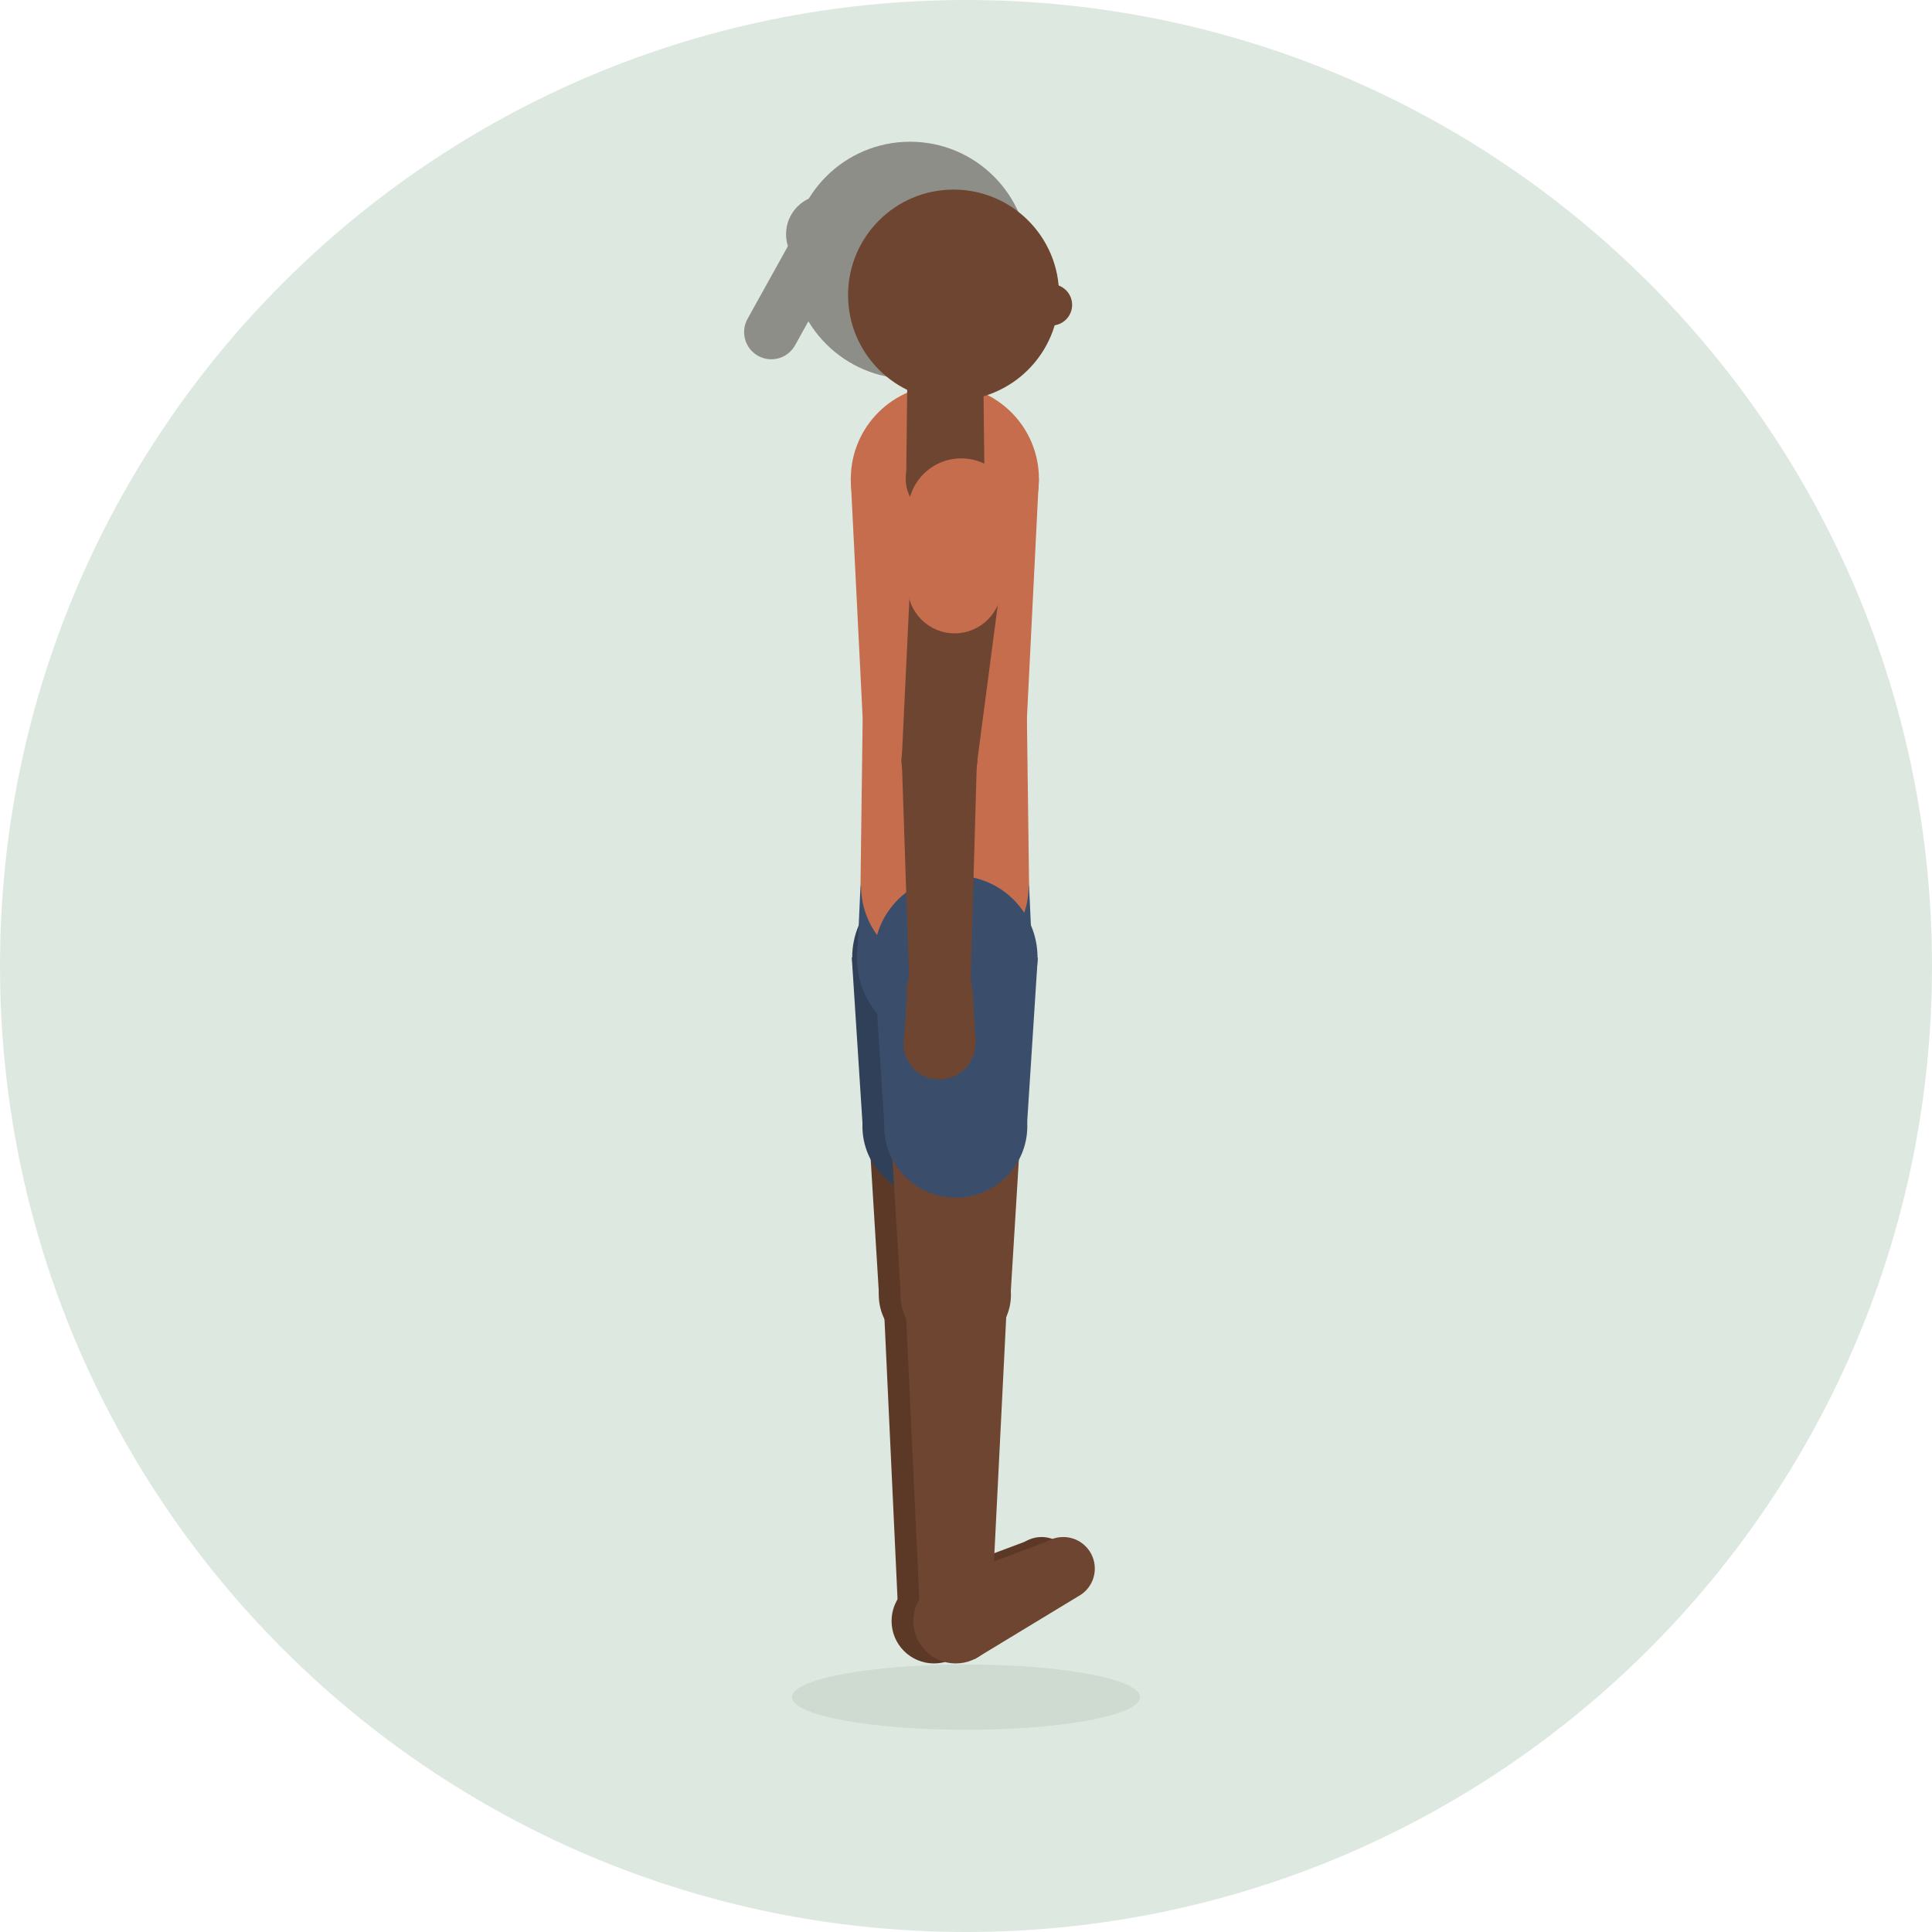
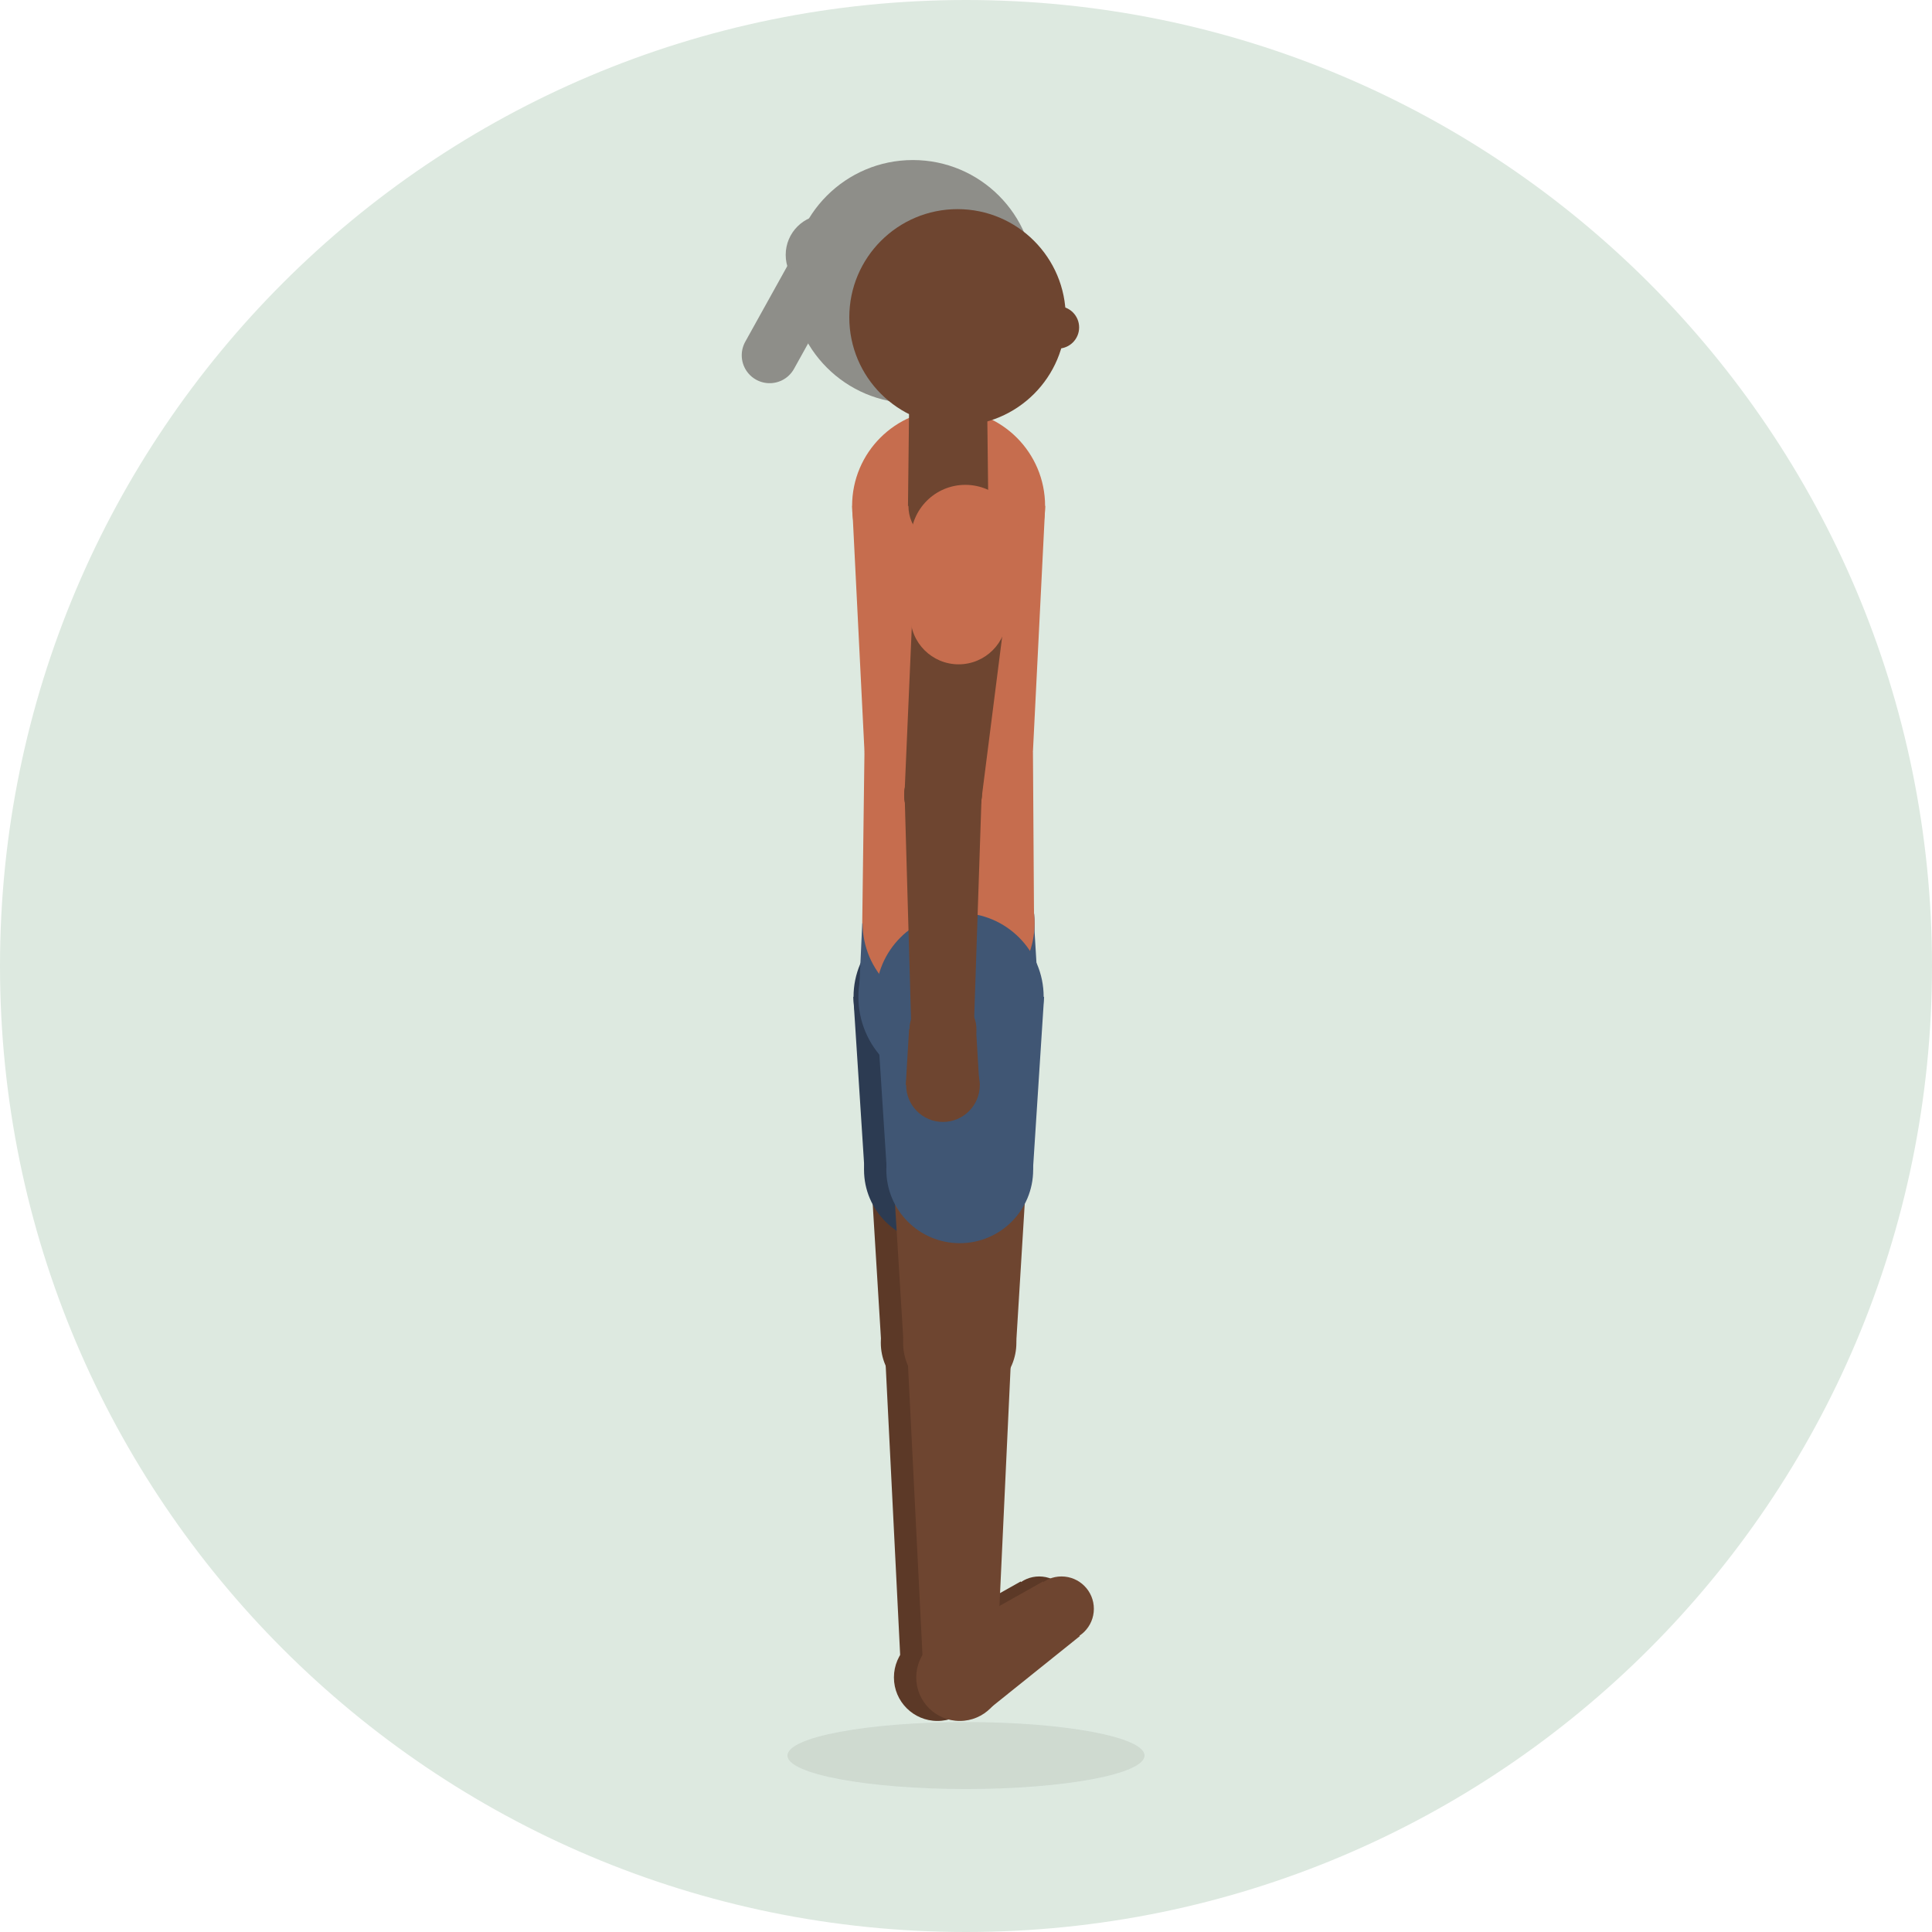
<svg xmlns="http://www.w3.org/2000/svg" viewBox="0 0 200 200" width="400" height="400" role="img" aria-label="Standing figure in profile with heels down and the fronts of both feet lifted off the floor.">
  <circle cx="100" cy="100" r="100" fill="#DDE9E0" />
  <clipPath id="cy3lfzz">
    <circle cx="100" cy="100" r="100" />
  </clipPath>
  <g clip-path="url(#cy3lfzz)">
-     <g transform="translate(100.0 174.0) scale(1.126)">
+     <g transform="translate(100.0 180.0) scale(1.155)">
      <ellipse cx="0" cy="1.5" rx="16" ry="3" fill="#20211F" opacity="0.08" />
      <g>
        <g fill="#5C3927">
-           <path d="M-7.8 -107.9 L-8.9 -84.9 L-2.0 -84.3 L1.0 -107.1Z" />
-           <circle cx="-3.443" cy="-107.5" r="4.418" />
-           <circle cx="-5.448" cy="-84.588" r="3.478" />
+           <path d="M-7.5 -107.9 L-8.5 -84.9 L-1.6 -84.3 L1.3 -107.1Z" />
+           <circle cx="-3.06" cy="-107.5" r="4.418" />
+           <circle cx="-5.064" cy="-84.588" r="3.478" />
        </g>
        <g fill="#AD5C40">
-           <path d="M-8.3 -107.9 L-8.4 -101.0 L0.3 -100.2 L1.4 -107.1Z" />
-           <circle cx="-3.443" cy="-107.5" r="4.888" />
-           <circle cx="-4.045" cy="-100.626" r="4.324" />
+           <path d="M-7.9 -107.9 L-8.0 -101.0 L0.6 -100.2 L1.8 -107.1Z" />
+           <circle cx="-3.06" cy="-107.5" r="4.888" />
+           <circle cx="-3.661" cy="-100.626" r="4.324" />
        </g>
        <g fill="#5C3927">
-           <path d="M-8.9 -84.6 L-8.2 -63.6 L-2.6 -63.6 L-2.0 -84.6Z" />
-           <circle cx="-5.448" cy="-84.588" r="3.478" />
-           <circle cx="-5.448" cy="-63.588" r="2.8" />
+           <path d="M-8.5 -84.6 L-7.9 -63.6 L-2.3 -63.6 L-1.6 -84.6Z" />
+           <circle cx="-5.064" cy="-84.588" r="3.478" />
+           <circle cx="-5.064" cy="-63.588" r="2.8" />
        </g>
        <g fill="#5C3927">
-           <path d="M-8.4 -63.6 L-8.7 -58.6 L-2.1 -58.6 L-2.4 -63.6Z" />
-           <circle cx="-5.448" cy="-63.588" r="3" />
-           <circle cx="-5.448" cy="-58.588" r="3.3" />
+           <path d="M-8.1 -63.6 L-8.4 -58.6 L-1.8 -58.6 L-2.1 -63.6Z" />
+           <circle cx="-5.064" cy="-63.588" r="3" />
+           <circle cx="-5.064" cy="-58.588" r="3.3" />
        </g>
      </g>
      <g>
        <g fill="#5C3927">
-           <path d="M-7.6 -35.5 L-6.2 -5.5 L0.3 -5.5 L1.8 -35.5Z" />
-           <circle cx="-2.943" cy="-35.5" r="4.7" />
-           <circle cx="-2.943" cy="-5.5" r="3.29" />
+           <path d="M-7.3 -35.5 L-5.8 -5.5 L0.7 -5.5 L2.1 -35.5Z" />
+           <circle cx="-2.56" cy="-35.5" r="4.7" />
+           <circle cx="-2.56" cy="-5.5" r="3.29" />
        </g>
        <g fill="#5C3927">
-           <path d="M-9.9 -66.5 L-8.0 -35.5 L2.1 -35.5 L4.0 -66.5Z" />
-           <circle cx="-2.943" cy="-66.5" r="6.956" />
-           <circle cx="-2.943" cy="-35.5" r="5.076" />
+           <path d="M-9.5 -66.5 L-7.6 -35.5 L2.5 -35.5 L4.4 -66.5Z" />
+           <circle cx="-2.56" cy="-66.5" r="6.956" />
+           <circle cx="-2.56" cy="-35.5" r="5.076" />
        </g>
-         <g fill="#2F4058">
-           <path d="M-10.5 -66.5 L-9.5 -51.0 L3.6 -51.0 L4.6 -66.5Z" />
-           <circle cx="-2.943" cy="-66.5" r="7.52" />
-           <circle cx="-2.943" cy="-51" r="6.58" />
+         <g fill="#2C3B52">
+           <path d="M-10.1 -66.5 L-9.1 -51.0 L4.0 -51.0 L5.0 -66.5Z" />
+           <circle cx="-2.56" cy="-66.5" r="7.52" />
+           <circle cx="-2.56" cy="-51" r="6.58" />
        </g>
        <g fill="#5C3927">
-           <path d="M-1.2 -2.0 L8.2 -7.7 L5.7 -12.9 L-4.7 -9.0Z" />
-           <circle cx="-2.943" cy="-5.5" r="3.9" />
-           <circle cx="6.943" cy="-10.322" r="2.9" />
+           <path d="M-0.4 -2.3 L8.2 -9.2 L4.9 -14.1 L-4.7 -8.7Z" />
+           <circle cx="-2.56" cy="-5.5" r="3.9" />
+           <circle cx="6.56" cy="-11.651" r="2.9" />
        </g>
      </g>
      <g>
-         <g fill="#3A4E6B">
-           <path d="M6.1 -66.5 L5.8 -73.1 L-9.7 -73.1 L-10.0 -66.5Z" />
-           <circle cx="-1.943" cy="-66.5" r="8.084" />
-           <circle cx="-1.943" cy="-73.1" r="7.708" />
+         <g fill="#405674">
+           <path d="M6.5 -66.5 L6.1 -73.1 L-9.3 -73.1 L-9.6 -66.5Z" />
+           <circle cx="-1.56" cy="-66.5" r="8.084" />
+           <circle cx="-1.56" cy="-73.1" r="7.708" />
        </g>
        <g fill="#C66D4E">
-           <path d="M5.8 -73.1 L5.6 -88.5 L-9.5 -88.5 L-9.7 -73.1Z" />
-           <circle cx="-1.943" cy="-73.1" r="7.708" />
-           <circle cx="-1.943" cy="-88.5" r="7.52" />
+           <path d="M6.1 -73.1 L6.0 -88.5 L-9.1 -88.5 L-9.3 -73.1Z" />
+           <circle cx="-1.56" cy="-73.1" r="7.708" />
+           <circle cx="-1.56" cy="-88.5" r="7.52" />
        </g>
        <g fill="#C66D4E">
-           <path d="M5.6 -88.5 L6.7 -110.5 L-10.6 -110.5 L-9.5 -88.5Z" />
-           <circle cx="-1.943" cy="-88.5" r="7.52" />
-           <circle cx="-1.943" cy="-110.5" r="8.648" />
+           <path d="M6.0 -88.5 L7.1 -110.5 L-10.2 -110.5 L-9.1 -88.5Z" />
+           <circle cx="-1.56" cy="-88.5" r="7.52" />
+           <circle cx="-1.56" cy="-110.5" r="8.648" />
        </g>
      </g>
      <g>
        <g fill="#6E4530">
-           <path d="M1.7 -110.5 L1.5 -128.0 L-5.3 -128.0 L-5.5 -110.5Z" />
-           <circle cx="-1.943" cy="-110.5" r="3.6" />
-           <circle cx="-1.943" cy="-128" r="3.4" />
+           <path d="M2.0 -110.5 L1.8 -128.0 L-5.0 -128.0 L-5.2 -110.5Z" />
+           <circle cx="-1.56" cy="-110.5" r="3.6" />
+           <circle cx="-1.56" cy="-128" r="3.4" />
        </g>
-         <circle cx="-12.943" cy="-133" r="3.6" fill="#8E8E89" />
-         <path d="M-12.9 -133.0 L-17.9 -124.0" stroke="#8E8E89" stroke-width="5" stroke-linecap="round" />
-         <circle cx="-5.143" cy="-130.6" r="10.9" fill="#8E8E89" />
-         <circle cx="-1.143" cy="-127.4" r="9.7" fill="#6E4530" />
-         <circle cx="7.857" cy="-126.5" r="1.9" fill="#6E4530" />
+         <circle cx="-12.56" cy="-133" r="3.6" fill="#8E8E89" />
+         <path d="M-12.6 -133.0 L-17.6 -124.0" stroke="#8E8E89" stroke-width="5" stroke-linecap="round" />
+         <circle cx="-4.76" cy="-130.6" r="10.9" fill="#8E8E89" />
+         <circle cx="-0.76" cy="-127.4" r="9.7" fill="#6E4530" />
+         <circle cx="8.24" cy="-126.5" r="1.9" fill="#6E4530" />
      </g>
      <g>
        <g fill="#6E4530">
-           <path d="M-5.6 -35.5 L-4.2 -5.5 L2.3 -5.5 L3.8 -35.5Z" />
-           <circle cx="-0.943" cy="-35.5" r="4.7" />
-           <circle cx="-0.943" cy="-5.5" r="3.29" />
+           <path d="M-5.3 -35.5 L-3.8 -5.5 L2.7 -5.5 L4.1 -35.5Z" />
+           <circle cx="-0.56" cy="-35.5" r="4.7" />
+           <circle cx="-0.56" cy="-5.5" r="3.29" />
        </g>
        <g fill="#6E4530">
-           <path d="M-7.9 -66.5 L-6.0 -35.5 L4.1 -35.5 L6.0 -66.5Z" />
-           <circle cx="-0.943" cy="-66.5" r="6.956" />
-           <circle cx="-0.943" cy="-35.5" r="5.076" />
+           <path d="M-7.5 -66.5 L-5.6 -35.5 L4.5 -35.5 L6.4 -66.5Z" />
+           <circle cx="-0.56" cy="-66.5" r="6.956" />
+           <circle cx="-0.56" cy="-35.5" r="5.076" />
        </g>
-         <g fill="#3A4E6B">
-           <path d="M-8.5 -66.5 L-7.5 -51.0 L5.6 -51.0 L6.6 -66.5Z" />
-           <circle cx="-0.943" cy="-66.5" r="7.52" />
-           <circle cx="-0.943" cy="-51" r="6.58" />
+         <g fill="#405674">
+           <path d="M-8.1 -66.5 L-7.1 -51.0 L6.0 -51.0 L7.0 -66.5Z" />
+           <circle cx="-0.56" cy="-66.5" r="7.52" />
+           <circle cx="-0.56" cy="-51" r="6.58" />
        </g>
        <g fill="#6E4530">
-           <path d="M0.8 -2.0 L10.2 -7.7 L7.7 -12.9 L-2.7 -9.0Z" />
-           <circle cx="-0.943" cy="-5.5" r="3.9" />
-           <circle cx="8.943" cy="-10.322" r="2.9" />
+           <path d="M1.6 -2.3 L10.2 -9.2 L6.9 -14.1 L-2.7 -8.7Z" />
+           <circle cx="-0.56" cy="-5.5" r="3.9" />
+           <circle cx="8.56" cy="-11.651" r="2.9" />
        </g>
      </g>
      <g>
        <g fill="#6E4530">
-           <path d="M-4.8 -107.9 L-5.9 -84.9 L1.0 -84.3 L4.0 -107.1Z" />
-           <circle cx="-0.443" cy="-107.5" r="4.418" />
-           <circle cx="-2.448" cy="-84.588" r="3.478" />
+           <path d="M-4.5 -107.9 L-5.5 -84.9 L1.4 -84.3 L4.3 -107.1Z" />
+           <circle cx="-0.06" cy="-107.5" r="4.418" />
+           <circle cx="-2.064" cy="-84.588" r="3.478" />
        </g>
        <g fill="#C66D4E">
-           <path d="M-5.3 -107.9 L-5.4 -101.0 L3.3 -100.2 L4.4 -107.1Z" />
-           <circle cx="-0.443" cy="-107.5" r="4.888" />
-           <circle cx="-1.045" cy="-100.626" r="4.324" />
+           <path d="M-4.9 -107.9 L-5.0 -101.0 L3.6 -100.2 L4.8 -107.1Z" />
+           <circle cx="-0.06" cy="-107.5" r="4.888" />
+           <circle cx="-0.661" cy="-100.626" r="4.324" />
        </g>
        <g fill="#6E4530">
-           <path d="M-5.9 -84.6 L-5.2 -63.6 L0.4 -63.6 L1.0 -84.6Z" />
-           <circle cx="-2.448" cy="-84.588" r="3.478" />
-           <circle cx="-2.448" cy="-63.588" r="2.8" />
+           <path d="M-5.5 -84.6 L-4.9 -63.6 L0.7 -63.6 L1.4 -84.6Z" />
+           <circle cx="-2.064" cy="-84.588" r="3.478" />
+           <circle cx="-2.064" cy="-63.588" r="2.8" />
        </g>
        <g fill="#6E4530">
-           <path d="M-5.4 -63.6 L-5.7 -58.6 L0.9 -58.6 L0.6 -63.6Z" />
-           <circle cx="-2.448" cy="-63.588" r="3" />
-           <circle cx="-2.448" cy="-58.588" r="3.3" />
+           <path d="M-5.1 -63.6 L-5.4 -58.6 L1.2 -58.6 L0.9 -63.6Z" />
+           <circle cx="-2.064" cy="-63.588" r="3" />
+           <circle cx="-2.064" cy="-58.588" r="3.3" />
        </g>
      </g>
    </g>
  </g>
</svg>
